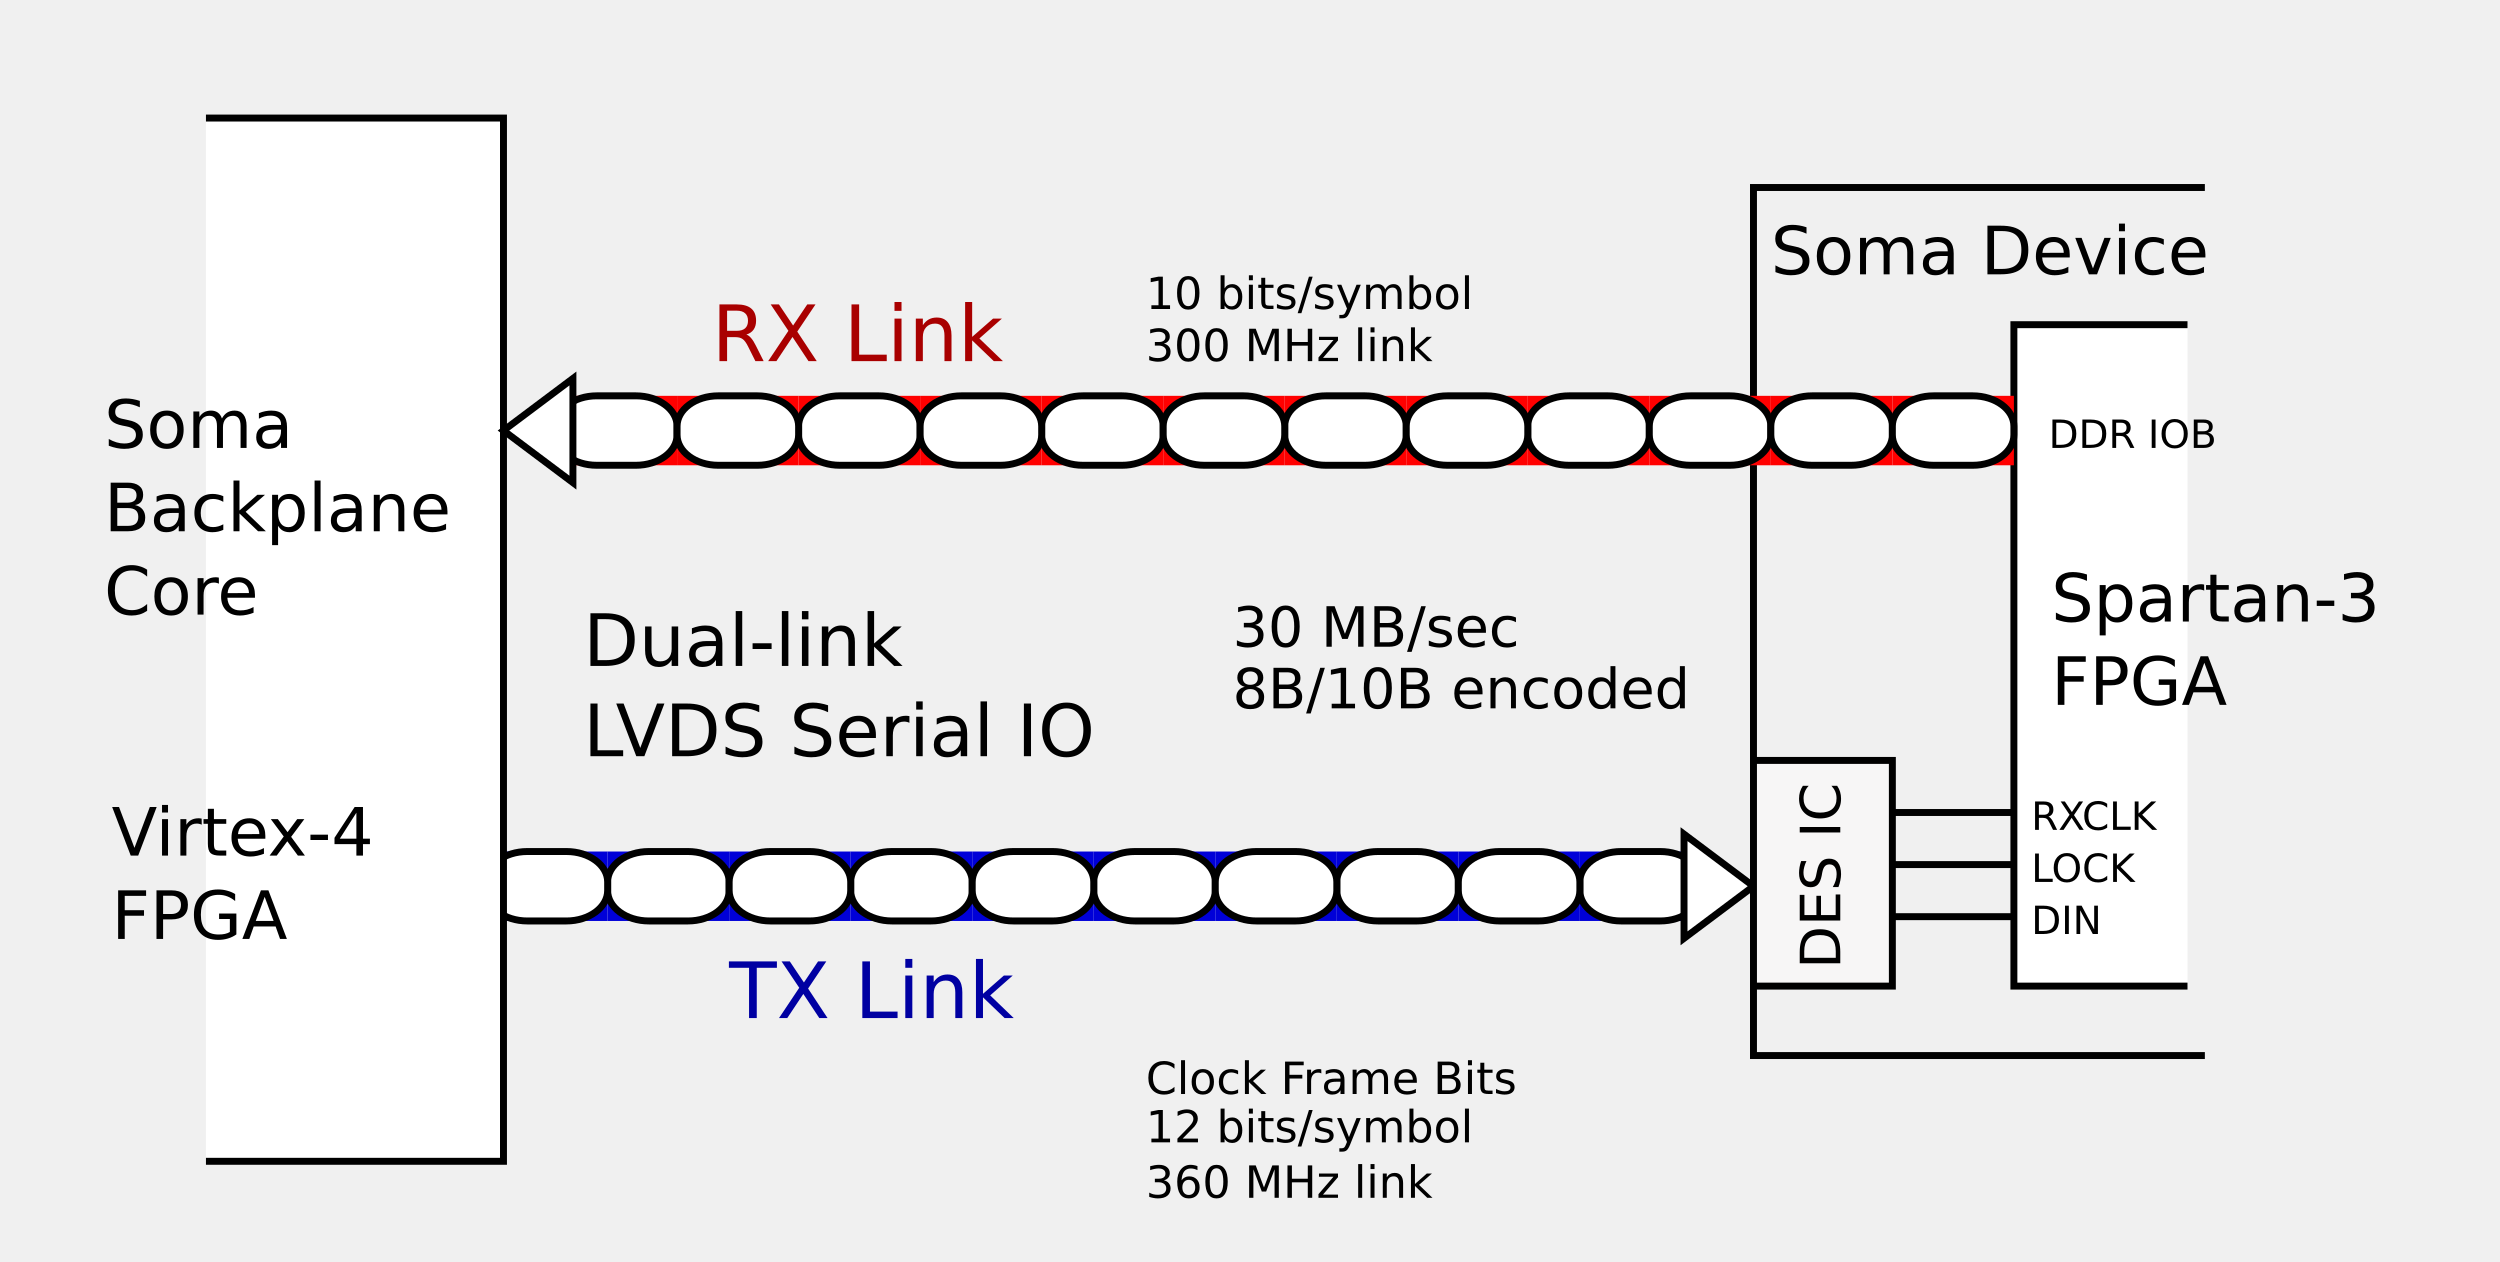
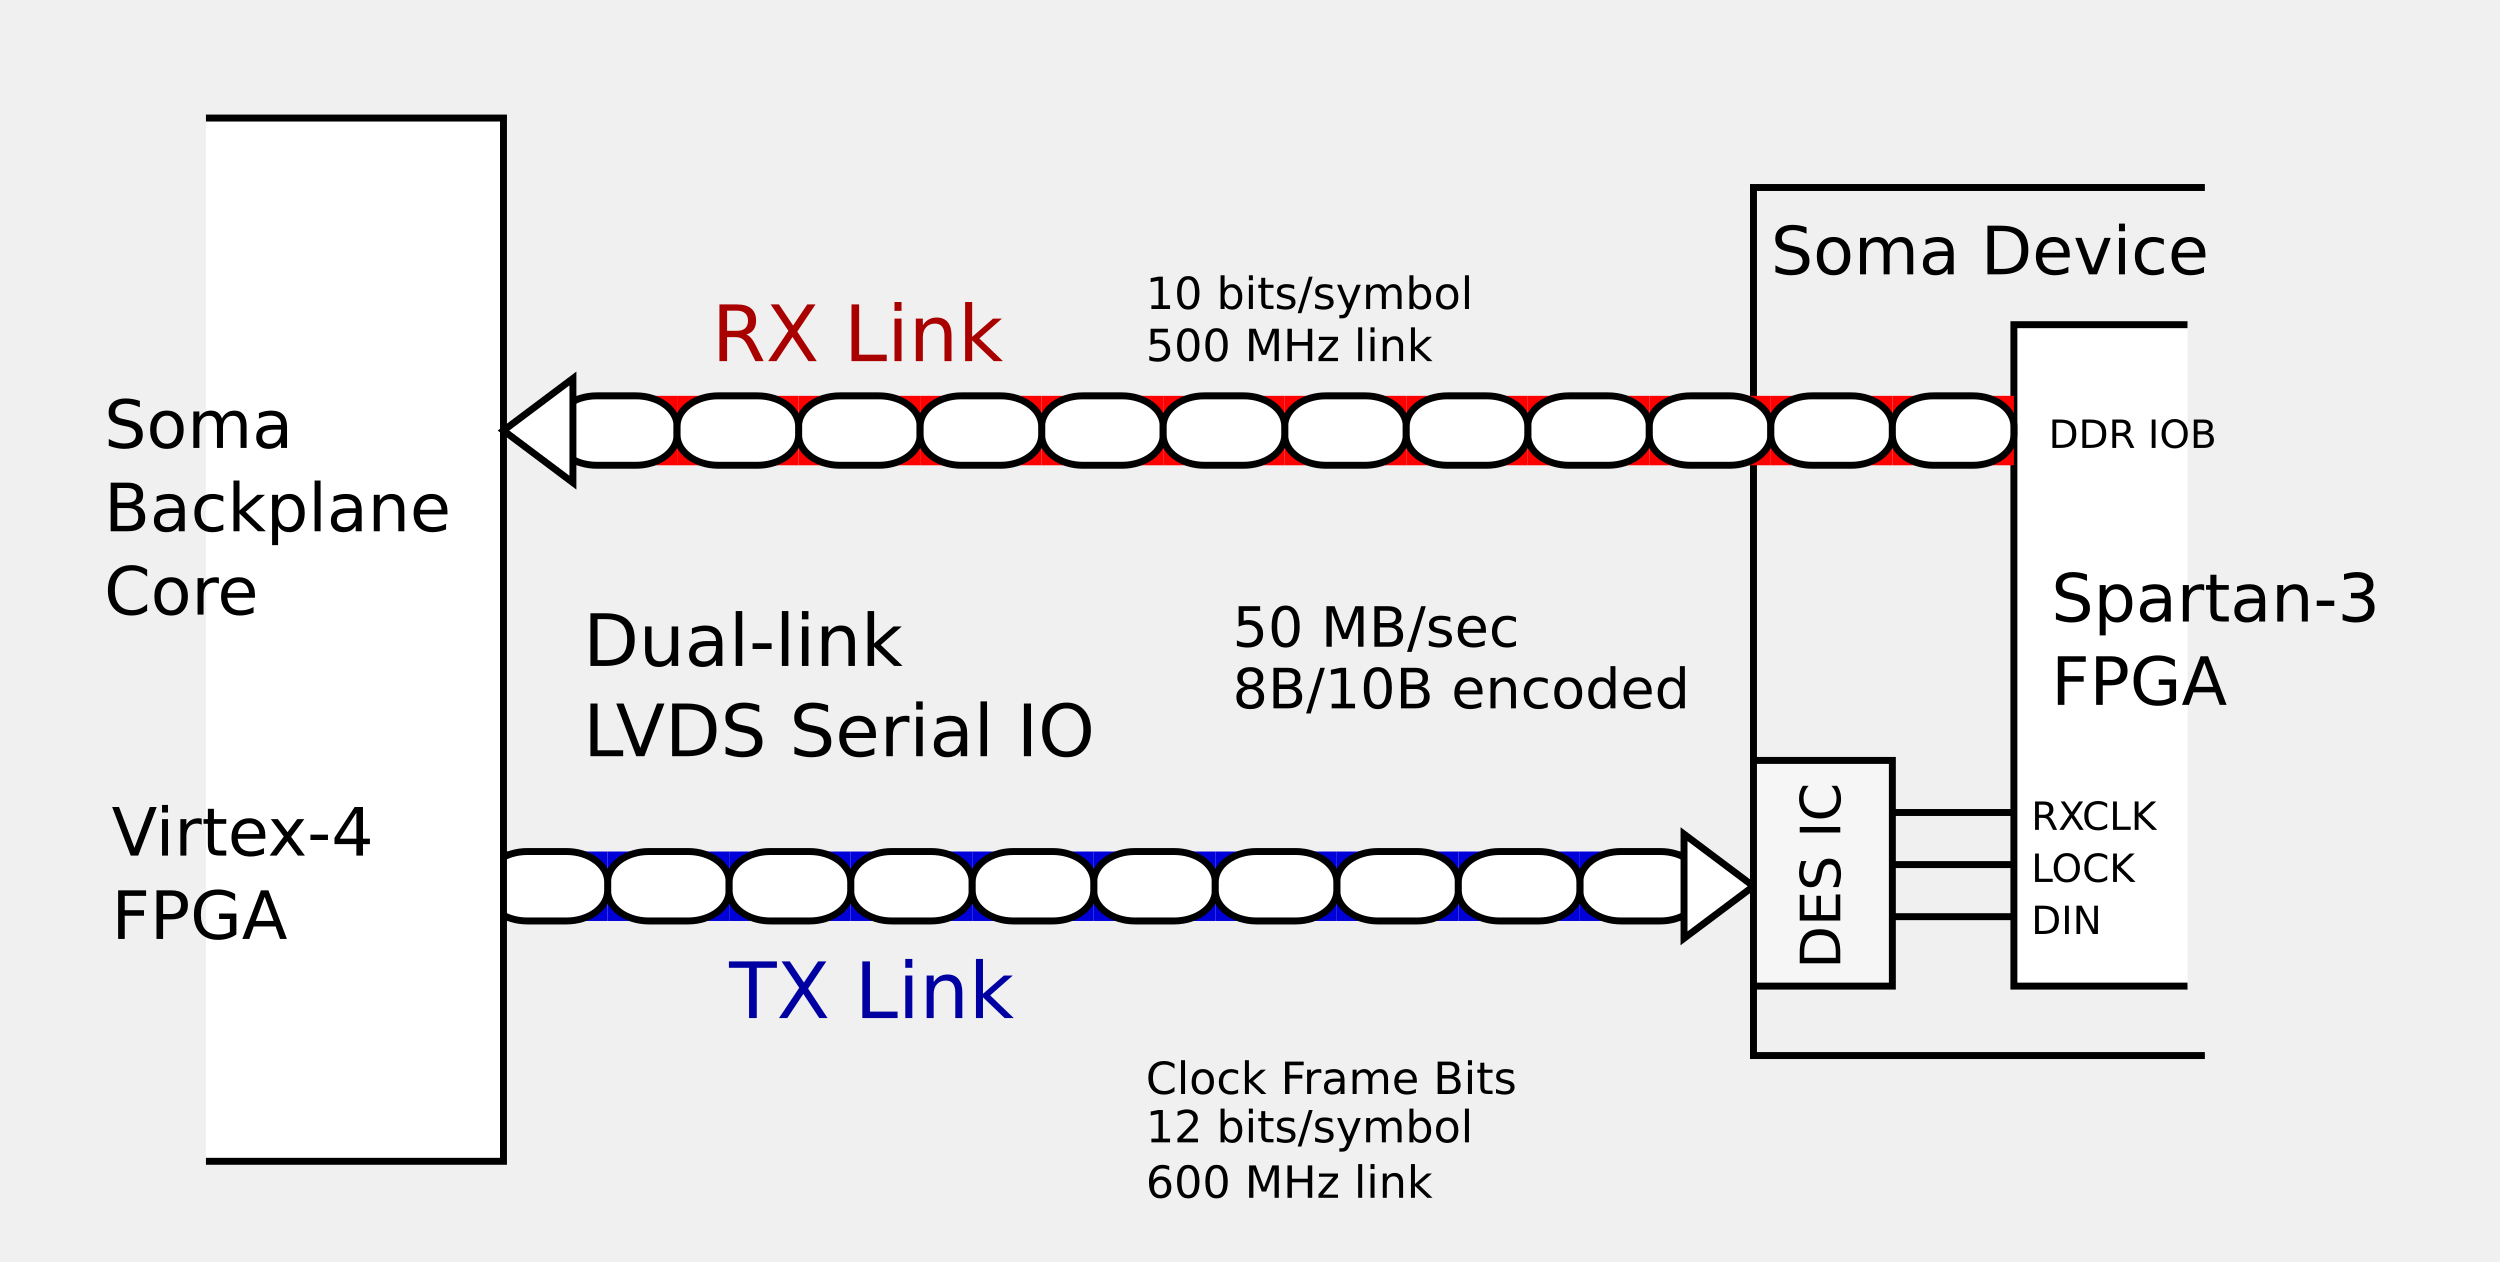
<svg xmlns="http://www.w3.org/2000/svg" id="svg1996" height="227" width="450" version="1.0">
  <defs id="defs3">
    <marker orient="auto" refY="0" refX="0" id="TriangleInM" style="overflow:visible">
      <path id="path1545" d="M 5.77,0 L -2.88,5 L -2.88,-5 L 5.77,0 z " style="fill-rule:evenodd;stroke:#000000;stroke-width:1pt;marker-start:none" transform="scale(-0.4,-0.4)" />
    </marker>
    <marker orient="auto" refY="0" refX="0" id="TriangleOutM" style="overflow:visible">
      <path id="path1698" d="M 5.77,0 L -2.88,5 L -2.88,-5 L 5.77,0 z " style="fill-rule:evenodd;stroke:#000000;stroke-width:1pt;marker-start:none" transform="scale(0.4,0.4)" />
    </marker>
  </defs>
  <g id="layer1">
    <rect style="fill:none;fill-opacity:1;fill-rule:evenodd;stroke:none;stroke-width:1.25;stroke-miterlimit:4;stroke-dasharray:none;stroke-opacity:1" id="rect2709" width="28.125" height="21.875" x="-118.75" y="128.274" transform="scale(-1,1)" />
    <rect style="fill:#0000d8;fill-opacity:1;fill-rule:evenodd;stroke:none;stroke-width:1.25;stroke-miterlimit:4;stroke-dasharray:none;stroke-opacity:1" id="rect2715" width="21.875" height="12.5" x="-131.25" y="153.274" transform="scale(-1,1)" />
    <rect style="fill:#0000d8;fill-opacity:1;fill-rule:evenodd;stroke:none;stroke-width:1.25;stroke-miterlimit:4;stroke-dasharray:none;stroke-opacity:1" id="rect2723" width="21.875" height="12.5" x="-109.375" y="153.274" transform="scale(-1,1)" />
    <rect style="fill:#0000d8;fill-opacity:1;fill-rule:evenodd;stroke:none;stroke-width:1.25;stroke-miterlimit:4;stroke-dasharray:none;stroke-opacity:1" id="rect2733" width="21.875" height="12.5" x="-175" y="153.274" transform="scale(-1,1)" />
    <rect style="fill:#0000d8;fill-opacity:1;fill-rule:evenodd;stroke:none;stroke-width:1.25;stroke-miterlimit:4;stroke-dasharray:none;stroke-opacity:1" id="rect2741" width="21.875" height="12.5" x="-153.125" y="153.274" transform="scale(-1,1)" />
    <rect style="fill:#0000d8;fill-opacity:1;fill-rule:evenodd;stroke:none;stroke-width:1.25;stroke-miterlimit:4;stroke-dasharray:none;stroke-opacity:1" id="rect2751" width="21.875" height="12.5" x="-218.75" y="153.274" transform="scale(-1,1)" />
    <rect style="fill:#0000d8;fill-opacity:1;fill-rule:evenodd;stroke:none;stroke-width:1.25;stroke-miterlimit:4;stroke-dasharray:none;stroke-opacity:1" id="rect2759" width="21.875" height="12.5" x="-196.875" y="153.274" transform="scale(-1,1)" />
    <rect style="fill:#0000d8;fill-opacity:1;fill-rule:evenodd;stroke:none;stroke-width:1.25;stroke-miterlimit:4;stroke-dasharray:none;stroke-opacity:1" id="rect2769" width="21.875" height="12.5" x="-262.5" y="153.274" transform="scale(-1,1)" />
    <rect style="fill:#0000d8;fill-opacity:1;fill-rule:evenodd;stroke:none;stroke-width:1.25;stroke-miterlimit:4;stroke-dasharray:none;stroke-opacity:1" id="rect2777" width="21.875" height="12.5" x="-240.625" y="153.274" transform="scale(-1,1)" />
    <rect style="fill:#0000d8;fill-opacity:1;fill-rule:evenodd;stroke:none;stroke-width:1.25;stroke-miterlimit:4;stroke-dasharray:none;stroke-opacity:1" id="rect2787" width="21.875" height="12.5" x="-306.25" y="153.274" transform="scale(-1,1)" />
    <rect style="fill:#0000d8;fill-opacity:1;fill-rule:evenodd;stroke:none;stroke-width:1.25;stroke-miterlimit:4;stroke-dasharray:none;stroke-opacity:1" id="rect2795" width="21.875" height="12.5" x="-284.375" y="153.274" transform="scale(-1,1)" />
    <rect style="fill:#ffffff;fill-opacity:1;fill-rule:evenodd;stroke:#000000;stroke-width:1.25;stroke-miterlimit:4;stroke-dasharray:none;stroke-opacity:1" id="rect2717" width="21.875" height="12.5" x="-131.25" y="153.274" rx="7.421" ry="5.476" transform="scale(-1,1)" />
    <rect style="fill:none;fill-opacity:1;fill-rule:evenodd;stroke:none;stroke-width:1.25;stroke-miterlimit:4;stroke-dasharray:none;stroke-opacity:1" id="rect2719" width="28.125" height="18.75" x="-134.375" y="150.149" transform="scale(-1,1)" />
    <rect style="fill:#ffffff;fill-opacity:1;fill-rule:evenodd;stroke:#000000;stroke-width:1.25;stroke-miterlimit:4;stroke-dasharray:none;stroke-opacity:1" id="rect2725" width="21.875" height="12.5" x="-109.375" y="153.274" rx="7.421" ry="5.476" transform="scale(-1,1)" />
    <rect style="fill:none;fill-opacity:1;fill-rule:evenodd;stroke:none;stroke-width:1.25;stroke-miterlimit:4;stroke-dasharray:none;stroke-opacity:1" id="rect2727" width="28.125" height="18.75" x="-112.5" y="150.149" transform="scale(-1,1)" />
    <rect style="fill:#ffffff;fill-opacity:1;fill-rule:evenodd;stroke:#000000;stroke-width:1.25;stroke-miterlimit:4;stroke-dasharray:none;stroke-opacity:1" id="rect2735" width="21.875" height="12.5" x="-175" y="153.274" rx="7.421" ry="5.476" transform="scale(-1,1)" />
    <rect style="fill:none;fill-opacity:1;fill-rule:evenodd;stroke:none;stroke-width:1.25;stroke-miterlimit:4;stroke-dasharray:none;stroke-opacity:1" id="rect2737" width="28.125" height="18.75" x="-178.125" y="150.149" transform="scale(-1,1)" />
    <rect style="fill:#ffffff;fill-opacity:1;fill-rule:evenodd;stroke:#000000;stroke-width:1.25;stroke-miterlimit:4;stroke-dasharray:none;stroke-opacity:1" id="rect2743" width="21.875" height="12.5" x="-153.125" y="153.274" rx="7.421" ry="5.476" transform="scale(-1,1)" />
    <rect style="fill:none;fill-opacity:1;fill-rule:evenodd;stroke:none;stroke-width:1.25;stroke-miterlimit:4;stroke-dasharray:none;stroke-opacity:1" id="rect2745" width="28.125" height="18.75" x="-156.25" y="150.149" transform="scale(-1,1)" />
    <rect style="fill:#ffffff;fill-opacity:1;fill-rule:evenodd;stroke:#000000;stroke-width:1.25;stroke-miterlimit:4;stroke-dasharray:none;stroke-opacity:1" id="rect2753" width="21.875" height="12.5" x="-218.75" y="153.274" rx="7.421" ry="5.476" transform="scale(-1,1)" />
    <rect style="fill:none;fill-opacity:1;fill-rule:evenodd;stroke:none;stroke-width:1.25;stroke-miterlimit:4;stroke-dasharray:none;stroke-opacity:1" id="rect2755" width="28.125" height="18.75" x="-221.875" y="150.149" transform="scale(-1,1)" />
    <rect style="fill:#ffffff;fill-opacity:1;fill-rule:evenodd;stroke:#000000;stroke-width:1.25;stroke-miterlimit:4;stroke-dasharray:none;stroke-opacity:1" id="rect2761" width="21.875" height="12.5" x="-196.875" y="153.274" rx="7.421" ry="5.476" transform="scale(-1,1)" />
    <rect style="fill:none;fill-opacity:1;fill-rule:evenodd;stroke:none;stroke-width:1.25;stroke-miterlimit:4;stroke-dasharray:none;stroke-opacity:1" id="rect2763" width="28.125" height="18.75" x="-200" y="150.149" transform="scale(-1,1)" />
    <rect style="fill:#ffffff;fill-opacity:1;fill-rule:evenodd;stroke:#000000;stroke-width:1.25;stroke-miterlimit:4;stroke-dasharray:none;stroke-opacity:1" id="rect2771" width="21.875" height="12.5" x="-262.5" y="153.274" rx="7.421" ry="5.476" transform="scale(-1,1)" />
    <rect style="fill:none;fill-opacity:1;fill-rule:evenodd;stroke:none;stroke-width:1.25;stroke-miterlimit:4;stroke-dasharray:none;stroke-opacity:1" id="rect2773" width="28.125" height="18.75" x="-265.625" y="150.149" transform="scale(-1,1)" />
    <rect style="fill:#ffffff;fill-opacity:1;fill-rule:evenodd;stroke:#000000;stroke-width:1.25;stroke-miterlimit:4;stroke-dasharray:none;stroke-opacity:1" id="rect2779" width="21.875" height="12.5" x="-240.625" y="153.274" rx="7.421" ry="5.476" transform="scale(-1,1)" />
    <rect style="fill:none;fill-opacity:1;fill-rule:evenodd;stroke:none;stroke-width:1.25;stroke-miterlimit:4;stroke-dasharray:none;stroke-opacity:1" id="rect2781" width="28.125" height="18.75" x="-243.75" y="150.149" transform="scale(-1,1)" />
    <rect style="fill:#ffffff;fill-opacity:1;fill-rule:evenodd;stroke:#000000;stroke-width:1.25;stroke-miterlimit:4;stroke-dasharray:none;stroke-opacity:1" id="rect2789" width="21.875" height="12.5" x="-306.25" y="153.274" rx="7.421" ry="5.476" transform="scale(-1,1)" />
    <rect style="fill:none;fill-opacity:1;fill-rule:evenodd;stroke:none;stroke-width:1.25;stroke-miterlimit:4;stroke-dasharray:none;stroke-opacity:1" id="rect2791" width="28.125" height="18.75" x="-309.375" y="150.149" transform="scale(-1,1)" />
    <rect style="fill:#ffffff;fill-opacity:1;fill-rule:evenodd;stroke:#000000;stroke-width:1.25;stroke-miterlimit:4;stroke-dasharray:none;stroke-opacity:1" id="rect2797" width="21.875" height="12.5" x="-284.375" y="153.274" rx="7.421" ry="5.476" transform="scale(-1,1)" />
    <rect style="fill:none;fill-opacity:1;fill-rule:evenodd;stroke:none;stroke-width:1.25;stroke-miterlimit:4;stroke-dasharray:none;stroke-opacity:1" id="rect2799" width="28.125" height="18.75" x="-287.5" y="150.149" transform="scale(-1,1)" />
    <rect style="fill:#ff0000;fill-opacity:1;fill-rule:evenodd;stroke:none;stroke-width:1.25;stroke-miterlimit:4;stroke-dasharray:none;stroke-opacity:1" id="rect2805" width="21.875" height="12.5" x="-87.5" y="153.274" transform="scale(-1,1)" />
    <rect style="fill:#ffffff;fill-opacity:1;fill-rule:evenodd;stroke:#000000;stroke-width:1.25;stroke-miterlimit:4;stroke-dasharray:none;stroke-opacity:1" id="rect2807" width="21.875" height="12.5" x="-87.5" y="153.274" rx="7.421" ry="5.476" transform="scale(-1,1)" />
    <rect style="fill:none;fill-opacity:1;fill-rule:evenodd;stroke:none;stroke-width:1.25;stroke-miterlimit:4;stroke-dasharray:none;stroke-opacity:1" id="rect2809" width="28.125" height="18.75" x="-90.625" y="150.149" transform="scale(-1,1)" />
    <rect style="fill:#ff0000;fill-opacity:1;fill-rule:evenodd;stroke:none;stroke-width:1.25;stroke-miterlimit:4;stroke-dasharray:none;stroke-opacity:1" id="rect2813" width="21.875" height="12.5" x="-65.625" y="153.274" transform="scale(-1,1)" />
    <rect style="fill:#ffffff;fill-opacity:1;fill-rule:evenodd;stroke:#000000;stroke-width:1.25;stroke-miterlimit:4;stroke-dasharray:none;stroke-opacity:1" id="rect2815" width="21.875" height="12.5" x="-65.625" y="153.274" rx="7.421" ry="5.476" transform="scale(-1,1)" />
    <rect style="fill:none;fill-opacity:1;fill-rule:evenodd;stroke:none;stroke-width:1.25;stroke-miterlimit:4;stroke-dasharray:none;stroke-opacity:1" id="rect2817" width="28.125" height="18.75" x="-68.75" y="150.149" transform="scale(-1,1)" />
    <path style="opacity:1;color:#000000;fill:#ffffff;fill-opacity:1;fill-rule:evenodd;stroke:#000000;stroke-width:1.25;stroke-linecap:butt;stroke-linejoin:miter;marker:none;marker-start:none;marker-mid:none;marker-end:none;stroke-miterlimit:4;stroke-dasharray:none;stroke-dashoffset:0;stroke-opacity:1;visibility:visible;display:inline;overflow:visible" d="M 303.125,150.149 L 303.125,168.899 C 303.125,168.899 315.625,159.524 315.625,159.524 L 303.125,150.149 z " id="path2819" />
    <path style="opacity:1;color:#000000;fill:#ffffff;fill-opacity:1;fill-rule:evenodd;stroke:#000000;stroke-width:1.25;stroke-linecap:butt;stroke-linejoin:miter;marker:none;marker-start:none;marker-mid:none;marker-end:none;stroke-miterlimit:4;stroke-dasharray:none;stroke-dashoffset:0;stroke-opacity:1;visibility:visible;display:inline;overflow:visible" d="M 37.071,21.25 L 90.625,21.25 L 90.625,209.034 L 37.071,209.034 L 37.071,209.034 L 37.071,209.034" id="path1364" />
    <text xml:space="preserve" style="font-size:12px;font-style:normal;font-weight:normal;fill:#000000;fill-opacity:1;stroke:none;stroke-width:1px;stroke-linecap:butt;stroke-linejoin:miter;stroke-opacity:1;font-family:Bitstream Vera Sans" x="18.75" y="80.625" id="text1366">
      <tspan id="tspan1368" x="18.75" y="80.625">Soma </tspan>
      <tspan x="18.75" y="95.625" id="tspan1370">Backplane</tspan>
      <tspan x="18.75" y="110.625" id="tspan1372">Core</tspan>
    </text>
    <path style="opacity:1;color:#000000;fill:none;fill-opacity:0.75;fill-rule:evenodd;stroke:#000000;stroke-width:1.25;stroke-linecap:butt;stroke-linejoin:miter;marker:none;marker-start:none;marker-mid:none;marker-end:none;stroke-miterlimit:4;stroke-dasharray:none;stroke-dashoffset:0;stroke-opacity:1;visibility:visible;display:inline;overflow:visible" d="M 396.875,33.75 L 315.625,33.75 L 315.625,190 L 396.875,190" id="path1374" />
    <text xml:space="preserve" style="font-size:12px;font-style:normal;font-weight:normal;fill:#000000;fill-opacity:1;stroke:none;stroke-width:1px;stroke-linecap:butt;stroke-linejoin:miter;stroke-opacity:1;font-family:Bitstream Vera Sans" x="318.75" y="49.375" id="text1376">
      <tspan x="318.75" y="49.375" id="tspan1382">Soma Device</tspan>
    </text>
    <text xml:space="preserve" style="font-size:13px;font-style:normal;font-variant:normal;font-weight:normal;font-stretch:normal;text-align:start;line-height:125%;writing-mode:lr-tb;text-anchor:start;fill:#000000;fill-opacity:1;stroke:none;stroke-width:1px;stroke-linecap:butt;stroke-linejoin:miter;stroke-opacity:1;font-family:Bitstream Vera Sans" x="104.998" y="119.873" id="text4691">
      <tspan id="tspan4693" x="104.998" y="119.873">Dual-link</tspan>
      <tspan x="104.998" y="136.123" id="tspan4695">LVDS Serial IO</tspan>
    </text>
-     <text xml:space="preserve" style="font-size:10px;font-style:normal;font-variant:normal;font-weight:normal;font-stretch:normal;text-align:start;line-height:125%;writing-mode:lr-tb;text-anchor:start;fill:#000000;fill-opacity:1;stroke:none;stroke-width:1px;stroke-linecap:butt;stroke-linejoin:miter;stroke-opacity:1;font-family:Bitstream Vera Sans" x="221.875" y="116.418" id="text5748">
-       <tspan id="tspan5750" x="221.875" y="116.418">30 MB/sec</tspan>
+     <text xml:space="preserve" style="font-size:10px;font-style:normal;font-variant:normal;font-weight:normal;font-stretch:normal;text-align:start;line-height:125%;writing-mode:lr-tb;text-anchor:start;fill:black;fill-opacity:1;stroke:none;stroke-width:1px;stroke-linecap:butt;stroke-linejoin:miter;stroke-opacity:1;font-family:Bitstream Vera Sans" x="221.875" y="116.418" id="text5748">
+       <tspan id="tspan5750" x="221.875" y="116.418">50 MB/sec</tspan>
    </text>
    <text xml:space="preserve" style="font-size:14px;font-style:normal;font-variant:normal;font-weight:normal;font-stretch:normal;text-align:start;line-height:125%;writing-mode:lr-tb;text-anchor:start;fill:#0000a2;fill-opacity:1;stroke:none;stroke-width:1px;stroke-linecap:butt;stroke-linejoin:miter;stroke-opacity:1;font-family:Bitstream Vera Sans" x="131.25" y="183.25" id="text2754">
      <tspan id="tspan2756" x="131.25" y="183.25">TX Link</tspan>
    </text>
    <text xml:space="preserve" style="font-size:10px;font-style:normal;font-variant:normal;font-weight:normal;font-stretch:normal;text-align:start;line-height:125%;writing-mode:lr-tb;text-anchor:start;fill:#000000;fill-opacity:1;stroke:none;stroke-width:1px;stroke-linecap:butt;stroke-linejoin:miter;stroke-opacity:1;font-family:Bitstream Vera Sans" x="221.875" y="127.5" id="text2758">
      <tspan x="221.875" y="127.5" id="tspan2762">8B/10B encoded</tspan>
    </text>
    <rect style="fill:#f7f6f6;fill-opacity:1;fill-rule:evenodd;stroke:#000000;stroke-width:1.25;stroke-miterlimit:4;stroke-dasharray:none;stroke-opacity:1" id="rect2768" width="25" height="40.625" x="315.625" y="136.875" />
    <path style="opacity:1;color:#000000;fill:#ffffff;fill-opacity:1;fill-rule:evenodd;stroke:#000000;stroke-width:1.25;stroke-linecap:butt;stroke-linejoin:miter;marker:none;marker-start:none;marker-mid:none;marker-end:none;stroke-miterlimit:4;stroke-dasharray:none;stroke-dashoffset:0;stroke-opacity:1;visibility:visible;display:inline;overflow:visible" d="M 393.75,58.444 L 362.5,58.444 L 362.5,177.5 L 393.75,177.5" id="path2772" />
    <text xml:space="preserve" style="font-size:7px;font-style:normal;font-variant:normal;font-weight:normal;font-stretch:normal;text-align:start;line-height:125%;writing-mode:lr-tb;text-anchor:start;fill:#000000;fill-opacity:1;stroke:none;stroke-width:1px;stroke-linecap:butt;stroke-linejoin:miter;stroke-opacity:1;font-family:Bitstream Vera Sans" x="368.75" y="80.625" id="text2876">
      <tspan id="tspan2878" x="368.75" y="80.625">DDR IOB</tspan>
    </text>
    <text xml:space="preserve" style="font-size:14px;font-style:normal;font-variant:normal;font-weight:normal;font-stretch:normal;text-align:start;line-height:125%;writing-mode:lr-tb;text-anchor:start;fill:#a90000;fill-opacity:1;stroke:none;stroke-width:1px;stroke-linecap:butt;stroke-linejoin:miter;stroke-opacity:1;font-family:Bitstream Vera Sans" x="128.125" y="65" id="text4035">
      <tspan id="tspan4037" x="128.125" y="65">RX Link</tspan>
    </text>
    <text xml:space="preserve" style="font-size:8px;font-style:normal;font-variant:normal;font-weight:normal;font-stretch:normal;text-align:start;line-height:125%;writing-mode:lr-tb;text-anchor:start;fill:#000000;fill-opacity:1;stroke:none;stroke-width:1px;stroke-linecap:butt;stroke-linejoin:miter;stroke-opacity:1;font-family:Bitstream Vera Sans" x="206.25" y="196.918" id="text4041">
      <tspan id="tspan4043" x="206.25" y="196.918">Clock Frame Bits</tspan>
    </text>
    <text xml:space="preserve" style="font-size:8px;font-style:normal;font-variant:normal;font-weight:normal;font-stretch:normal;text-align:start;line-height:125%;writing-mode:lr-tb;text-anchor:start;fill:#000000;fill-opacity:1;stroke:none;stroke-width:1px;stroke-linecap:butt;stroke-linejoin:miter;stroke-opacity:1;font-family:Bitstream Vera Sans" x="206.25" y="55.625" id="text4045">
      <tspan id="tspan4047" x="206.25" y="55.625">10 bits/symbol</tspan>
    </text>
-     <text xml:space="preserve" style="font-size:8px;font-style:normal;font-variant:normal;font-weight:normal;font-stretch:normal;text-align:start;line-height:125%;writing-mode:lr-tb;text-anchor:start;fill:#000000;fill-opacity:1;stroke:none;stroke-width:1px;stroke-linecap:butt;stroke-linejoin:miter;stroke-opacity:1;font-family:Bitstream Vera Sans" x="206.25" y="65" id="text4053">
-       <tspan id="tspan4055" x="206.25" y="65">300 MHz link</tspan>
+     <text xml:space="preserve" style="font-size:8px;font-style:normal;font-variant:normal;font-weight:normal;font-stretch:normal;text-align:start;line-height:125%;writing-mode:lr-tb;text-anchor:start;fill:black;fill-opacity:1;stroke:none;stroke-width:1px;stroke-linecap:butt;stroke-linejoin:miter;stroke-opacity:1;font-family:Bitstream Vera Sans" x="206.25" y="65" id="text4053">
+       <tspan id="tspan4055" x="206.25" y="65">500 MHz link</tspan>
    </text>
    <text xml:space="preserve" style="font-size:8px;font-style:normal;font-variant:normal;font-weight:normal;font-stretch:normal;text-align:start;line-height:125%;writing-mode:lr-tb;text-anchor:start;fill:#000000;fill-opacity:1;stroke:none;stroke-width:1px;stroke-linecap:butt;stroke-linejoin:miter;stroke-opacity:1;font-family:Bitstream Vera Sans" x="206.25" y="205.625" id="text4057">
      <tspan id="tspan4059" x="206.25" y="205.625">12 bits/symbol</tspan>
    </text>
-     <text xml:space="preserve" style="font-size:8px;font-style:normal;font-variant:normal;font-weight:normal;font-stretch:normal;text-align:start;line-height:125%;writing-mode:lr-tb;text-anchor:start;fill:#000000;fill-opacity:1;stroke:none;stroke-width:1px;stroke-linecap:butt;stroke-linejoin:miter;stroke-opacity:1;font-family:Bitstream Vera Sans" x="206.25" y="215.604" id="text4061">
-       <tspan id="tspan4063" x="206.25" y="215.604">360 MHz link</tspan>
+     <text xml:space="preserve" style="font-size:8px;font-style:normal;font-variant:normal;font-weight:normal;font-stretch:normal;text-align:start;line-height:125%;writing-mode:lr-tb;text-anchor:start;fill:black;fill-opacity:1;stroke:none;stroke-width:1px;stroke-linecap:butt;stroke-linejoin:miter;stroke-opacity:1;font-family:Bitstream Vera Sans" x="206.25" y="215.604" id="text4061">
+       <tspan id="tspan4063" x="206.25" y="215.604">600 MHz link</tspan>
    </text>
    <text xml:space="preserve" style="font-size:10px;font-style:normal;font-variant:normal;font-weight:normal;font-stretch:normal;text-align:start;line-height:125%;writing-mode:lr-tb;text-anchor:start;fill:#000000;fill-opacity:1;stroke:none;stroke-width:1px;stroke-linecap:butt;stroke-linejoin:miter;stroke-opacity:1;font-family:Bitstream Vera Sans" x="-174.375" y="331.25" id="text4065" transform="matrix(0,-1,1,0,0,0)">
      <tspan id="tspan4067" x="-174.375" y="331.25">DES IC</tspan>
    </text>
    <path style="opacity:1;color:#000000;fill:none;fill-opacity:0.75;fill-rule:evenodd;stroke:#000000;stroke-width:1.25;stroke-linecap:butt;stroke-linejoin:miter;marker:none;marker-start:none;marker-mid:none;marker-end:none;stroke-miterlimit:4;stroke-dasharray:none;stroke-dashoffset:0;stroke-opacity:1;visibility:visible;display:inline;overflow:visible" d="M 340.625,146.25 L 362.5,146.25" id="path4079" />
    <text xml:space="preserve" style="font-size:7px;font-style:normal;font-variant:normal;font-weight:normal;font-stretch:normal;text-align:start;line-height:125%;writing-mode:lr-tb;text-anchor:start;fill:#000000;fill-opacity:1;stroke:none;stroke-width:1px;stroke-linecap:butt;stroke-linejoin:miter;stroke-opacity:1;font-family:Bitstream Vera Sans" x="365.625" y="168.125" id="text4081">
      <tspan id="tspan4083" x="365.625" y="168.125">DIN</tspan>
    </text>
    <text xml:space="preserve" style="font-size:7px;font-style:normal;font-variant:normal;font-weight:normal;font-stretch:normal;text-align:start;line-height:125%;writing-mode:lr-tb;text-anchor:start;fill:#000000;fill-opacity:1;stroke:none;stroke-width:1px;stroke-linecap:butt;stroke-linejoin:miter;stroke-opacity:1;font-family:Bitstream Vera Sans" x="365.625" y="149.375" id="text4085">
      <tspan id="tspan4087" x="365.625" y="149.375">RXCLK</tspan>
    </text>
    <text xml:space="preserve" style="font-size:7px;font-style:normal;font-variant:normal;font-weight:normal;font-stretch:normal;text-align:start;line-height:125%;writing-mode:lr-tb;text-anchor:start;fill:#000000;fill-opacity:1;stroke:none;stroke-width:1px;stroke-linecap:butt;stroke-linejoin:miter;stroke-opacity:1;font-family:Bitstream Vera Sans" x="365.625" y="158.75" id="text4089">
      <tspan id="tspan4091" x="365.625" y="158.75">LOCK</tspan>
    </text>
    <path style="opacity:1;color:#000000;fill:none;fill-opacity:0.75;fill-rule:evenodd;stroke:#000000;stroke-width:1.25;stroke-linecap:butt;stroke-linejoin:miter;marker:none;marker-start:none;marker-mid:none;marker-end:none;stroke-miterlimit:4;stroke-dasharray:none;stroke-dashoffset:0;stroke-opacity:1;visibility:visible;display:inline;overflow:visible" d="M 340.625,155.625 L 362.5,155.625" id="path4093" />
    <path style="opacity:1;color:#000000;fill:none;fill-opacity:0.75;fill-rule:evenodd;stroke:#000000;stroke-width:1.25;stroke-linecap:butt;stroke-linejoin:miter;marker:none;marker-start:none;marker-mid:none;marker-end:none;stroke-miterlimit:4;stroke-dasharray:none;stroke-dashoffset:0;stroke-opacity:1;visibility:visible;display:inline;overflow:visible" d="M 340.625,165 L 362.5,165" id="path4095" />
    <text xml:space="preserve" style="font-size:12px;font-style:normal;font-weight:normal;fill:#000000;fill-opacity:1;stroke:none;stroke-width:1px;stroke-linecap:butt;stroke-linejoin:miter;stroke-opacity:1;font-family:Bitstream Vera Sans" x="20.092" y="154.009" id="text4097">
      <tspan id="tspan4099" x="20.092" y="154.009">Virtex-4</tspan>
      <tspan x="20.092" y="169.009" id="tspan4101">FPGA</tspan>
    </text>
    <text xml:space="preserve" style="font-size:12px;font-style:normal;font-weight:normal;fill:#000000;fill-opacity:1;stroke:none;stroke-width:1px;stroke-linecap:butt;stroke-linejoin:miter;stroke-opacity:1;font-family:Bitstream Vera Sans" x="369.235" y="111.875" id="text4103">
      <tspan x="369.235" y="111.875" id="tspan4107">Spartan-3</tspan>
      <tspan x="369.235" y="126.875" id="tspan4111">FPGA</tspan>
    </text>
    <g id="g2632" transform="translate(-350,31.25)">
      <rect y="15" x="637.5" height="21.875" width="28.125" id="rect2402" style="fill:none;fill-opacity:1;fill-rule:evenodd;stroke:none;stroke-width:1.25;stroke-miterlimit:4;stroke-dasharray:none;stroke-opacity:1" />
      <g id="g2530">
        <g id="g2517">
          <rect y="40" x="625" height="12.5" width="21.875" id="rect2398" style="fill:#ff0000;fill-opacity:1;fill-rule:evenodd;stroke:none;stroke-width:1.25;stroke-miterlimit:4;stroke-dasharray:none;stroke-opacity:1" />
          <rect ry="5.476" rx="7.421" y="40" x="625" height="12.5" width="21.875" id="rect2513" style="fill:#ffffff;fill-opacity:1;fill-rule:evenodd;stroke:#000000;stroke-width:1.25;stroke-miterlimit:4;stroke-dasharray:none;stroke-opacity:1" />
          <rect y="36.875" x="621.875" height="18.75" width="28.125" id="rect2515" style="fill:none;fill-opacity:1;fill-rule:evenodd;stroke:none;stroke-width:1.25;stroke-miterlimit:4;stroke-dasharray:none;stroke-opacity:1" />
        </g>
        <g id="g2522" transform="translate(21.875,0)">
          <rect y="40" x="625" height="12.5" width="21.875" id="rect2524" style="fill:#ff0000;fill-opacity:1;fill-rule:evenodd;stroke:none;stroke-width:1.25;stroke-miterlimit:4;stroke-dasharray:none;stroke-opacity:1" />
          <rect ry="5.476" rx="7.421" y="40" x="625" height="12.5" width="21.875" id="rect2526" style="fill:#ffffff;fill-opacity:1;fill-rule:evenodd;stroke:#000000;stroke-width:1.25;stroke-miterlimit:4;stroke-dasharray:none;stroke-opacity:1" />
          <rect y="36.875" x="621.875" height="18.75" width="28.125" id="rect2528" style="fill:none;fill-opacity:1;fill-rule:evenodd;stroke:none;stroke-width:1.25;stroke-miterlimit:4;stroke-dasharray:none;stroke-opacity:1" />
        </g>
      </g>
      <g transform="translate(-43.75,0)" id="g2540">
        <g id="g2542">
          <rect y="40" x="625" height="12.5" width="21.875" id="rect2544" style="fill:#ff0000;fill-opacity:1;fill-rule:evenodd;stroke:none;stroke-width:1.25;stroke-miterlimit:4;stroke-dasharray:none;stroke-opacity:1" />
          <rect ry="5.476" rx="7.421" y="40" x="625" height="12.5" width="21.875" id="rect2546" style="fill:#ffffff;fill-opacity:1;fill-rule:evenodd;stroke:#000000;stroke-width:1.25;stroke-miterlimit:4;stroke-dasharray:none;stroke-opacity:1" />
          <rect y="36.875" x="621.875" height="18.75" width="28.125" id="rect2548" style="fill:none;fill-opacity:1;fill-rule:evenodd;stroke:none;stroke-width:1.25;stroke-miterlimit:4;stroke-dasharray:none;stroke-opacity:1" />
        </g>
        <g id="g2550" transform="translate(21.875,0)">
          <rect y="40" x="625" height="12.5" width="21.875" id="rect2552" style="fill:#ff0000;fill-opacity:1;fill-rule:evenodd;stroke:none;stroke-width:1.25;stroke-miterlimit:4;stroke-dasharray:none;stroke-opacity:1" />
          <rect ry="5.476" rx="7.421" y="40" x="625" height="12.5" width="21.875" id="rect2554" style="fill:#ffffff;fill-opacity:1;fill-rule:evenodd;stroke:#000000;stroke-width:1.25;stroke-miterlimit:4;stroke-dasharray:none;stroke-opacity:1" />
          <rect y="36.875" x="621.875" height="18.75" width="28.125" id="rect2556" style="fill:none;fill-opacity:1;fill-rule:evenodd;stroke:none;stroke-width:1.25;stroke-miterlimit:4;stroke-dasharray:none;stroke-opacity:1" />
        </g>
      </g>
      <g transform="translate(-87.5,0)" id="g2558">
        <g id="g2560">
          <rect y="40" x="625" height="12.5" width="21.875" id="rect2562" style="fill:#ff0000;fill-opacity:1;fill-rule:evenodd;stroke:none;stroke-width:1.25;stroke-miterlimit:4;stroke-dasharray:none;stroke-opacity:1" />
          <rect ry="5.476" rx="7.421" y="40" x="625" height="12.5" width="21.875" id="rect2564" style="fill:#ffffff;fill-opacity:1;fill-rule:evenodd;stroke:#000000;stroke-width:1.25;stroke-miterlimit:4;stroke-dasharray:none;stroke-opacity:1" />
          <rect y="36.875" x="621.875" height="18.75" width="28.125" id="rect2566" style="fill:none;fill-opacity:1;fill-rule:evenodd;stroke:none;stroke-width:1.25;stroke-miterlimit:4;stroke-dasharray:none;stroke-opacity:1" />
        </g>
        <g id="g2568" transform="translate(21.875,0)">
          <rect y="40" x="625" height="12.5" width="21.875" id="rect2570" style="fill:#ff0000;fill-opacity:1;fill-rule:evenodd;stroke:none;stroke-width:1.25;stroke-miterlimit:4;stroke-dasharray:none;stroke-opacity:1" />
          <rect ry="5.476" rx="7.421" y="40" x="625" height="12.5" width="21.875" id="rect2572" style="fill:#ffffff;fill-opacity:1;fill-rule:evenodd;stroke:#000000;stroke-width:1.25;stroke-miterlimit:4;stroke-dasharray:none;stroke-opacity:1" />
          <rect y="36.875" x="621.875" height="18.75" width="28.125" id="rect2574" style="fill:none;fill-opacity:1;fill-rule:evenodd;stroke:none;stroke-width:1.25;stroke-miterlimit:4;stroke-dasharray:none;stroke-opacity:1" />
        </g>
      </g>
      <g transform="translate(-131.25,0)" id="g2576">
        <g id="g2578">
          <rect y="40" x="625" height="12.5" width="21.875" id="rect2580" style="fill:#ff0000;fill-opacity:1;fill-rule:evenodd;stroke:none;stroke-width:1.25;stroke-miterlimit:4;stroke-dasharray:none;stroke-opacity:1" />
          <rect ry="5.476" rx="7.421" y="40" x="625" height="12.5" width="21.875" id="rect2582" style="fill:#ffffff;fill-opacity:1;fill-rule:evenodd;stroke:#000000;stroke-width:1.25;stroke-miterlimit:4;stroke-dasharray:none;stroke-opacity:1" />
          <rect y="36.875" x="621.875" height="18.75" width="28.125" id="rect2584" style="fill:none;fill-opacity:1;fill-rule:evenodd;stroke:none;stroke-width:1.25;stroke-miterlimit:4;stroke-dasharray:none;stroke-opacity:1" />
        </g>
        <g id="g2586" transform="translate(21.875,0)">
          <rect y="40" x="625" height="12.5" width="21.875" id="rect2588" style="fill:#ff0000;fill-opacity:1;fill-rule:evenodd;stroke:none;stroke-width:1.25;stroke-miterlimit:4;stroke-dasharray:none;stroke-opacity:1" />
          <rect ry="5.476" rx="7.421" y="40" x="625" height="12.5" width="21.875" id="rect2590" style="fill:#ffffff;fill-opacity:1;fill-rule:evenodd;stroke:#000000;stroke-width:1.25;stroke-miterlimit:4;stroke-dasharray:none;stroke-opacity:1" />
          <rect y="36.875" x="621.875" height="18.75" width="28.125" id="rect2592" style="fill:none;fill-opacity:1;fill-rule:evenodd;stroke:none;stroke-width:1.25;stroke-miterlimit:4;stroke-dasharray:none;stroke-opacity:1" />
        </g>
      </g>
      <g transform="translate(-175,0)" id="g2594">
        <g id="g2596">
          <rect y="40" x="625" height="12.5" width="21.875" id="rect2598" style="fill:#ff0000;fill-opacity:1;fill-rule:evenodd;stroke:none;stroke-width:1.25;stroke-miterlimit:4;stroke-dasharray:none;stroke-opacity:1" />
          <rect ry="5.476" rx="7.421" y="40" x="625" height="12.5" width="21.875" id="rect2600" style="fill:#ffffff;fill-opacity:1;fill-rule:evenodd;stroke:#000000;stroke-width:1.25;stroke-miterlimit:4;stroke-dasharray:none;stroke-opacity:1" />
          <rect y="36.875" x="621.875" height="18.75" width="28.125" id="rect2602" style="fill:none;fill-opacity:1;fill-rule:evenodd;stroke:none;stroke-width:1.25;stroke-miterlimit:4;stroke-dasharray:none;stroke-opacity:1" />
        </g>
        <g id="g2604" transform="translate(21.875,0)">
          <rect y="40" x="625" height="12.5" width="21.875" id="rect2606" style="fill:#ff0000;fill-opacity:1;fill-rule:evenodd;stroke:none;stroke-width:1.25;stroke-miterlimit:4;stroke-dasharray:none;stroke-opacity:1" />
          <rect ry="5.476" rx="7.421" y="40" x="625" height="12.5" width="21.875" id="rect2608" style="fill:#ffffff;fill-opacity:1;fill-rule:evenodd;stroke:#000000;stroke-width:1.25;stroke-miterlimit:4;stroke-dasharray:none;stroke-opacity:1" />
          <rect y="36.875" x="621.875" height="18.75" width="28.125" id="rect2610" style="fill:none;fill-opacity:1;fill-rule:evenodd;stroke:none;stroke-width:1.25;stroke-miterlimit:4;stroke-dasharray:none;stroke-opacity:1" />
        </g>
      </g>
      <g transform="translate(43.75,0)" id="g2614">
        <g id="g2616">
          <rect y="40" x="625" height="12.5" width="21.875" id="rect2618" style="fill:#ff0000;fill-opacity:1;fill-rule:evenodd;stroke:none;stroke-width:1.25;stroke-miterlimit:4;stroke-dasharray:none;stroke-opacity:1" />
          <rect ry="5.476" rx="7.421" y="40" x="625" height="12.5" width="21.875" id="rect2620" style="fill:#ffffff;fill-opacity:1;fill-rule:evenodd;stroke:#000000;stroke-width:1.25;stroke-miterlimit:4;stroke-dasharray:none;stroke-opacity:1" />
          <rect y="36.875" x="621.875" height="18.75" width="28.125" id="rect2622" style="fill:none;fill-opacity:1;fill-rule:evenodd;stroke:none;stroke-width:1.25;stroke-miterlimit:4;stroke-dasharray:none;stroke-opacity:1" />
        </g>
        <g id="g2624" transform="translate(21.875,0)">
          <rect y="40" x="625" height="12.5" width="21.875" id="rect2626" style="fill:#ff0000;fill-opacity:1;fill-rule:evenodd;stroke:none;stroke-width:1.25;stroke-miterlimit:4;stroke-dasharray:none;stroke-opacity:1" />
          <rect ry="5.476" rx="7.421" y="40" x="625" height="12.5" width="21.875" id="rect2628" style="fill:#ffffff;fill-opacity:1;fill-rule:evenodd;stroke:#000000;stroke-width:1.25;stroke-miterlimit:4;stroke-dasharray:none;stroke-opacity:1" />
          <rect y="36.875" x="621.875" height="18.75" width="28.125" id="rect2630" style="fill:none;fill-opacity:1;fill-rule:evenodd;stroke:none;stroke-width:1.25;stroke-miterlimit:4;stroke-dasharray:none;stroke-opacity:1" />
        </g>
      </g>
    </g>
    <path style="opacity:1;color:#000000;fill:#ffffff;fill-opacity:1;fill-rule:evenodd;stroke:#000000;stroke-width:1.25;stroke-linecap:butt;stroke-linejoin:miter;marker:none;marker-start:none;marker-mid:none;marker-end:none;stroke-miterlimit:4;stroke-dasharray:none;stroke-dashoffset:0;stroke-opacity:1;visibility:visible;display:inline;overflow:visible" d="M 103.125,68.125 L 103.125,86.875 C 103.125,86.875 90.625,77.5 90.625,77.5 L 103.125,68.125 z " id="path2612" />
  </g>
</svg>
